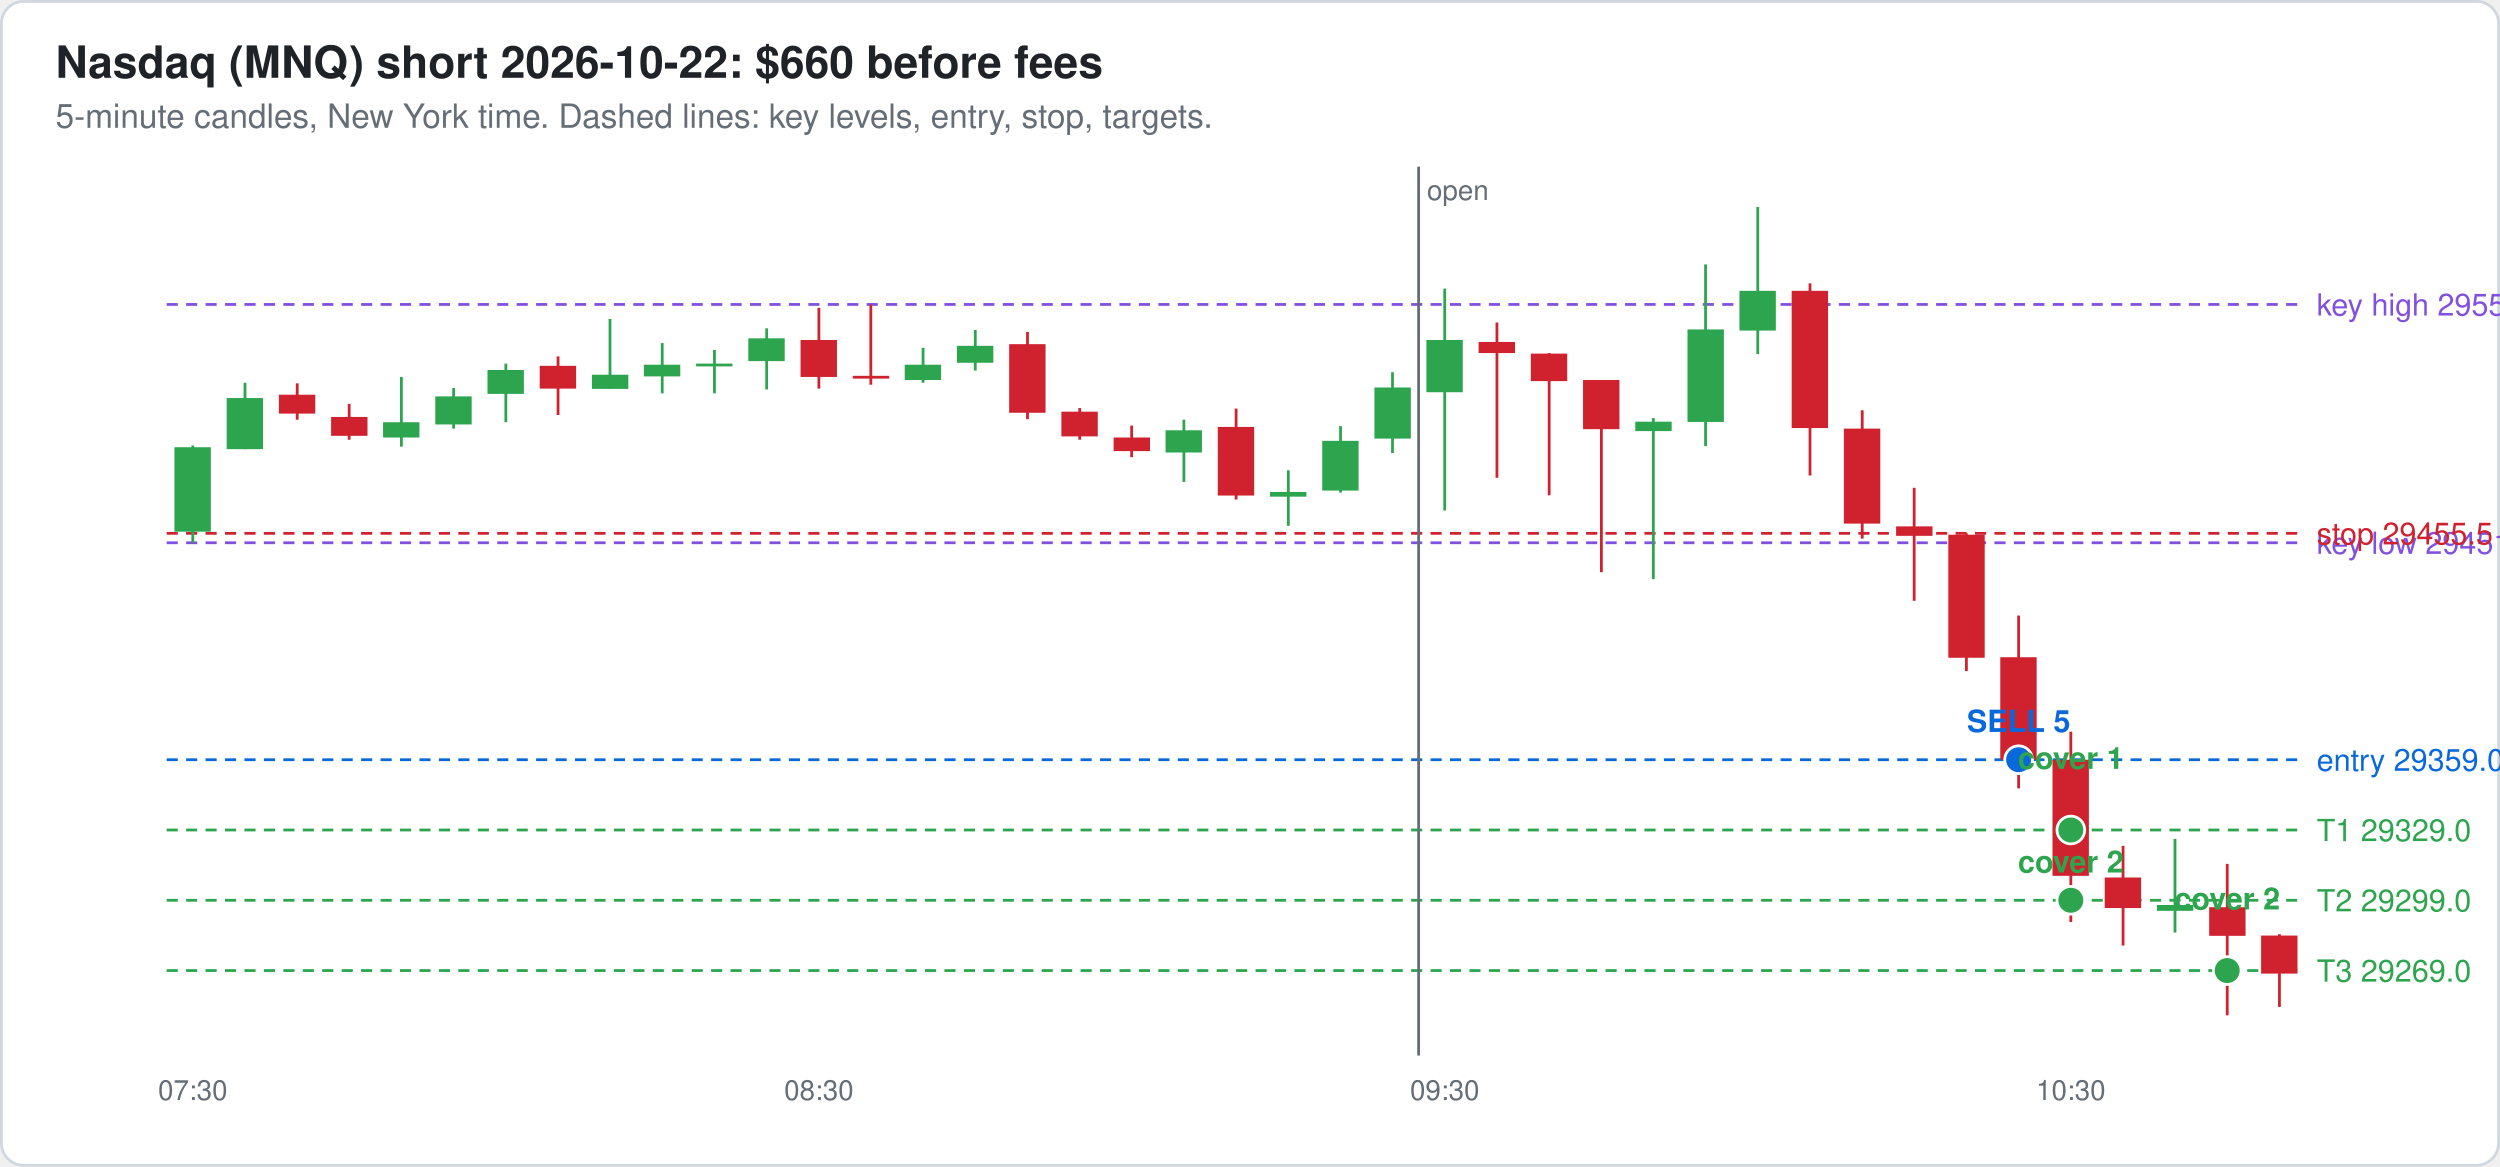
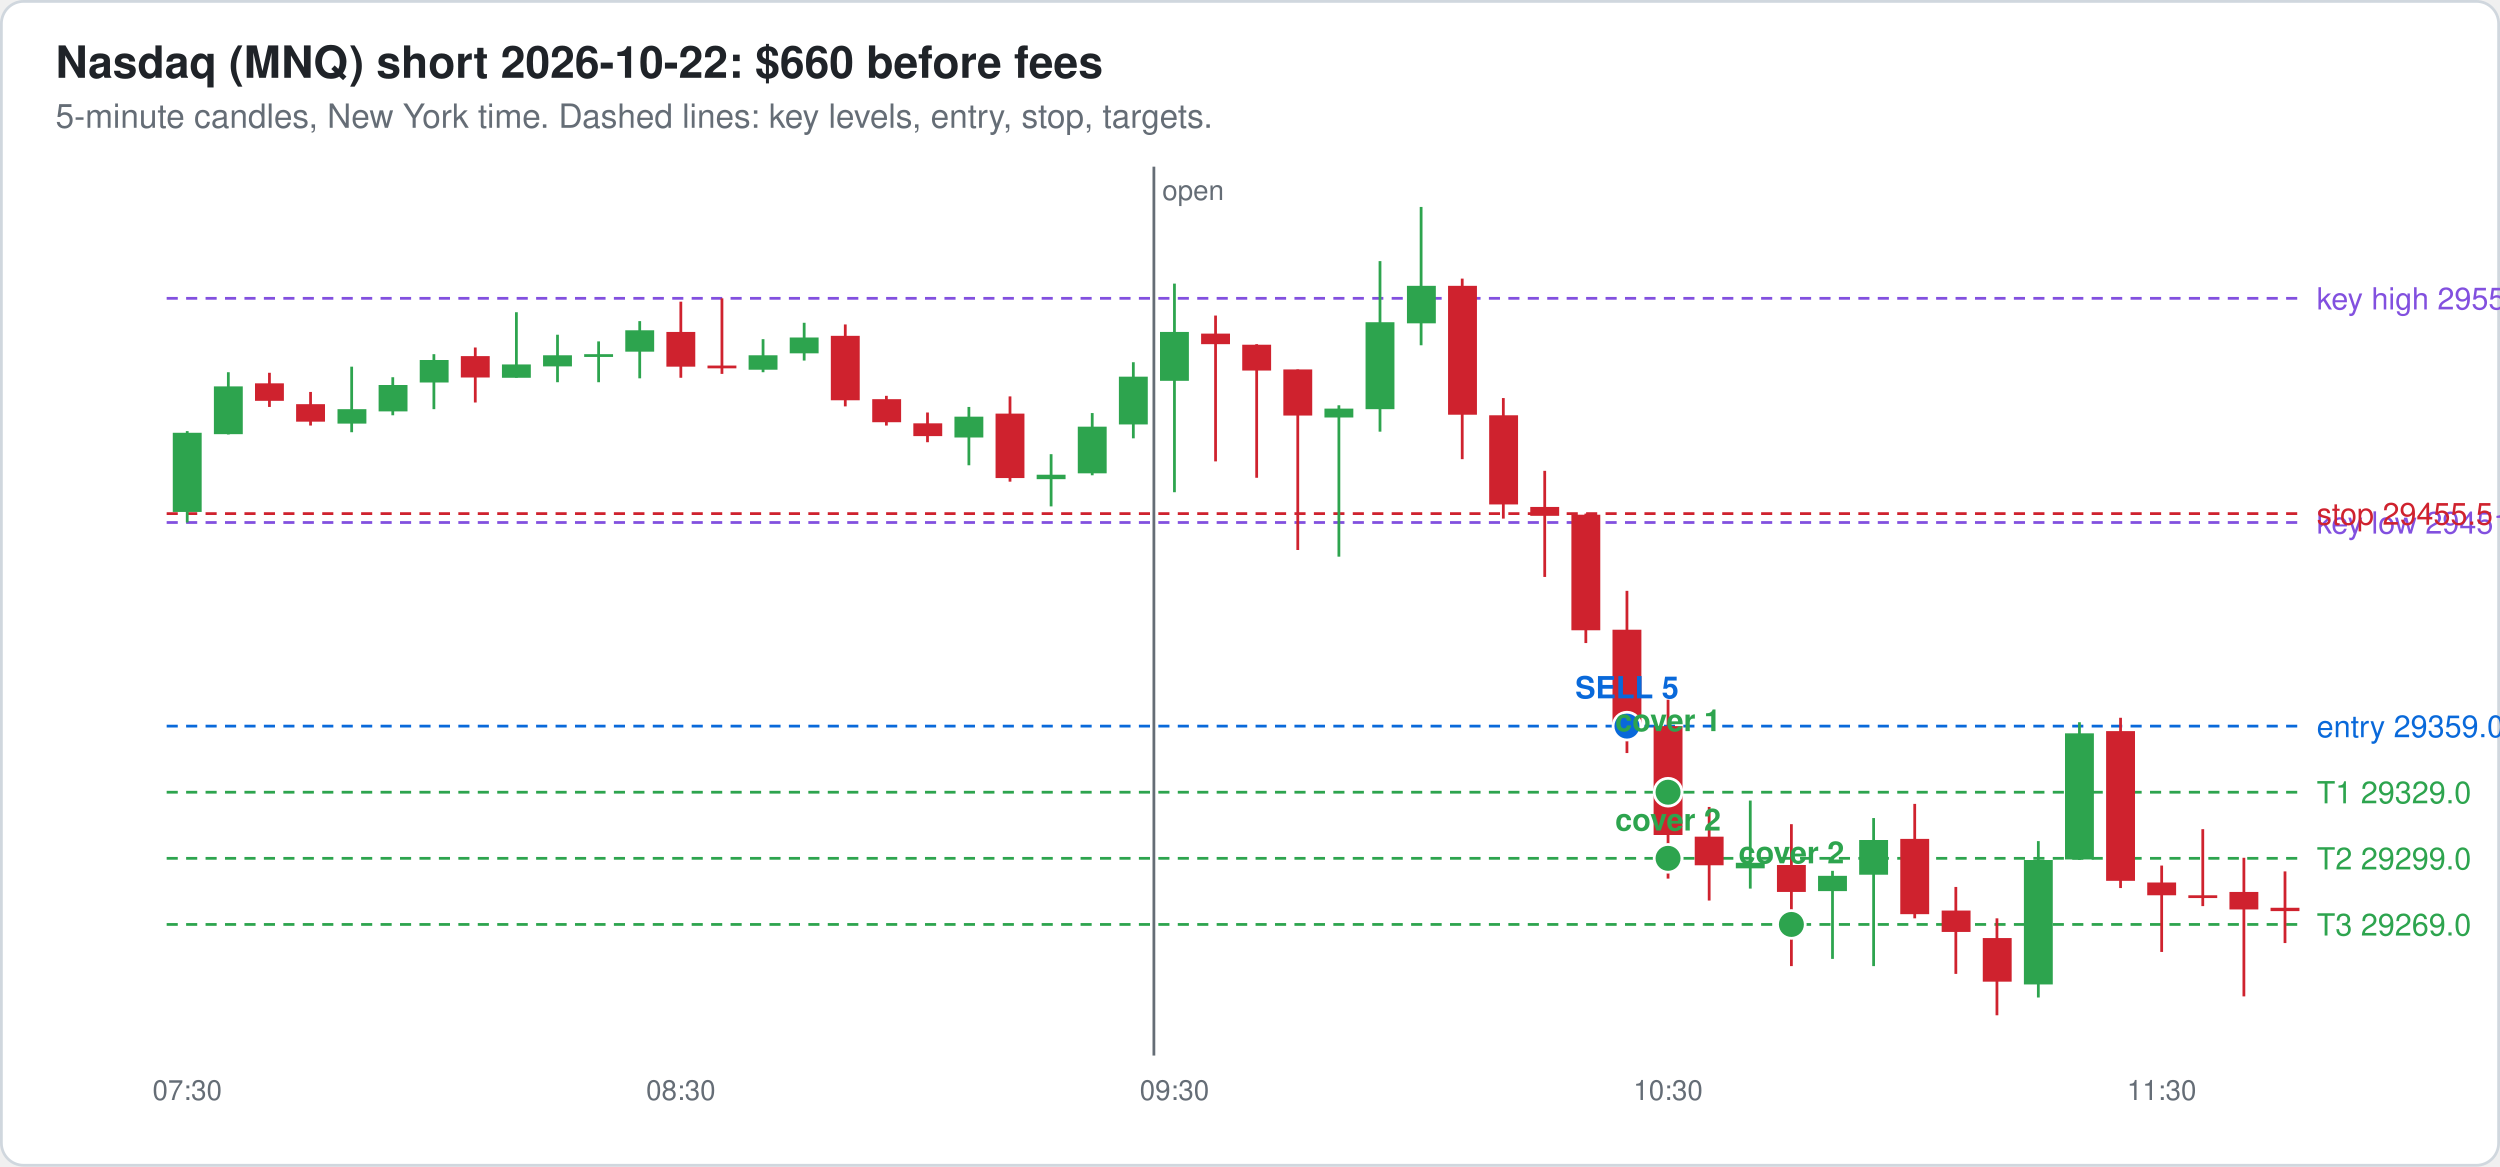
<svg xmlns="http://www.w3.org/2000/svg" width="900" height="420" viewBox="0 0 900 420" font-family="Helvetica, Arial, sans-serif">
  <rect x="0.5" y="0.5" width="899" height="419" rx="8" fill="#ffffff" stroke="#d0d7de" />
  <text x="20" y="28" font-size="16" font-weight="bold" fill="#1f2328">Nasdaq (MNQ) short 2026-10-22: $660 before fees</text>
  <text x="20" y="46" font-size="12" fill="#656d76">5-minute candles, New York time. Dashed lines: key levels, entry, stop, targets.</text>
-   <line x1="60" x2="830" y1="109.6" y2="109.6" stroke="#8250df" stroke-dasharray="4 3" />
-   <text x="834" y="113.6" font-size="11" fill="#8250df">key high 29553.25</text>
-   <line x1="60" x2="830" y1="195.4" y2="195.4" stroke="#8250df" stroke-dasharray="4 3" />
-   <text x="834" y="199.4" font-size="11" fill="#8250df">key low 29451.5</text>
-   <line x1="60" x2="830" y1="273.5" y2="273.5" stroke="#0969da" stroke-dasharray="4 3" />
-   <text x="834" y="277.5" font-size="11" fill="#0969da">entry 29359.0</text>
-   <line x1="60" x2="830" y1="192.0" y2="192.0" stroke="#cf222e" stroke-dasharray="4 3" />
-   <text x="834" y="196.0" font-size="11" fill="#cf222e">stop 29455.5</text>
-   <line x1="60" x2="830" y1="298.8" y2="298.8" stroke="#2da44e" stroke-dasharray="4 3" />
-   <text x="834" y="302.8" font-size="11" fill="#2da44e">T1 29329.0</text>
-   <line x1="60" x2="830" y1="324.1" y2="324.1" stroke="#2da44e" stroke-dasharray="4 3" />
-   <text x="834" y="328.1" font-size="11" fill="#2da44e">T2 29299.0</text>
-   <line x1="60" x2="830" y1="349.4" y2="349.4" stroke="#2da44e" stroke-dasharray="4 3" />
-   <text x="834" y="353.4" font-size="11" fill="#2da44e">T3 29269.0</text>
-   <line x1="69.4" x2="69.4" y1="160.4" y2="195.4" stroke="#2da44e" />
-   <rect x="62.8" y="161.0" width="13.1" height="30.4" fill="#2da44e" />
-   <text x="69.4" y="396" font-size="10" text-anchor="middle" fill="#656d76">07:30</text>
-   <line x1="88.2" x2="88.2" y1="137.8" y2="161.7" stroke="#2da44e" />
-   <rect x="81.6" y="143.3" width="13.1" height="18.4" fill="#2da44e" />
-   <line x1="107.0" x2="107.0" y1="138.0" y2="151.1" stroke="#cf222e" />
-   <rect x="100.4" y="142.1" width="13.1" height="6.8" fill="#cf222e" />
-   <line x1="125.7" x2="125.7" y1="145.4" y2="158.3" stroke="#cf222e" />
-   <rect x="119.2" y="150.1" width="13.1" height="6.8" fill="#cf222e" />
-   <line x1="144.5" x2="144.5" y1="135.7" y2="160.8" stroke="#2da44e" />
-   <rect x="137.9" y="152.0" width="13.1" height="5.5" fill="#2da44e" />
-   <line x1="163.3" x2="163.3" y1="139.7" y2="154.3" stroke="#2da44e" />
-   <rect x="156.7" y="142.7" width="13.1" height="10.1" fill="#2da44e" />
-   <line x1="182.1" x2="182.1" y1="130.9" y2="152.0" stroke="#2da44e" />
-   <rect x="175.5" y="133.2" width="13.1" height="8.6" fill="#2da44e" />
-   <line x1="200.9" x2="200.9" y1="128.3" y2="149.4" stroke="#cf222e" />
-   <rect x="194.3" y="131.7" width="13.1" height="8.2" fill="#cf222e" />
-   <line x1="219.6" x2="219.6" y1="114.8" y2="139.9" stroke="#2da44e" />
-   <rect x="213.1" y="134.9" width="13.1" height="5.1" fill="#2da44e" />
-   <line x1="238.4" x2="238.4" y1="123.5" y2="141.6" stroke="#2da44e" />
-   <rect x="231.8" y="131.3" width="13.1" height="4.2" fill="#2da44e" />
-   <line x1="257.2" x2="257.2" y1="126.0" y2="141.6" stroke="#2da44e" />
-   <rect x="250.6" y="130.9" width="13.1" height="1.0" fill="#2da44e" />
-   <line x1="276.0" x2="276.0" y1="118.2" y2="140.2" stroke="#2da44e" />
-   <rect x="269.4" y="121.8" width="13.1" height="8.2" fill="#2da44e" />
-   <line x1="294.8" x2="294.8" y1="110.8" y2="139.9" stroke="#cf222e" />
-   <rect x="288.2" y="122.4" width="13.1" height="13.3" fill="#cf222e" />
-   <text x="294.8" y="396" font-size="10" text-anchor="middle" fill="#656d76">08:30</text>
-   <line x1="313.5" x2="313.5" y1="109.6" y2="138.5" stroke="#cf222e" />
-   <rect x="307.0" y="135.3" width="13.1" height="1.0" fill="#cf222e" />
-   <line x1="332.3" x2="332.3" y1="125.2" y2="137.8" stroke="#2da44e" />
-   <rect x="325.7" y="131.3" width="13.1" height="5.5" fill="#2da44e" />
-   <line x1="351.1" x2="351.1" y1="118.8" y2="133.4" stroke="#2da44e" />
-   <rect x="344.5" y="124.5" width="13.1" height="6.1" fill="#2da44e" />
-   <line x1="369.9" x2="369.9" y1="119.5" y2="150.9" stroke="#cf222e" />
-   <rect x="363.3" y="123.9" width="13.1" height="24.7" fill="#cf222e" />
-   <line x1="388.7" x2="388.7" y1="146.9" y2="158.3" stroke="#cf222e" />
-   <rect x="382.1" y="148.2" width="13.1" height="8.9" fill="#cf222e" />
-   <line x1="407.4" x2="407.4" y1="153.2" y2="164.6" stroke="#cf222e" />
-   <rect x="400.9" y="157.5" width="13.1" height="4.9" fill="#cf222e" />
-   <line x1="426.2" x2="426.2" y1="151.1" y2="173.5" stroke="#2da44e" />
-   <rect x="419.6" y="154.9" width="13.1" height="8.0" fill="#2da44e" />
-   <line x1="445.0" x2="445.0" y1="147.1" y2="179.8" stroke="#cf222e" />
-   <rect x="438.4" y="153.7" width="13.1" height="24.7" fill="#cf222e" />
-   <line x1="463.8" x2="463.8" y1="169.3" y2="189.3" stroke="#2da44e" />
-   <rect x="457.2" y="177.1" width="13.1" height="1.7" fill="#2da44e" />
-   <line x1="482.6" x2="482.6" y1="153.4" y2="177.3" stroke="#2da44e" />
-   <rect x="476.0" y="158.7" width="13.1" height="17.9" fill="#2da44e" />
-   <line x1="501.3" x2="501.3" y1="134.0" y2="163.1" stroke="#2da44e" />
-   <rect x="494.8" y="139.5" width="13.1" height="18.4" fill="#2da44e" />
-   <line x1="520.1" x2="520.1" y1="103.9" y2="183.8" stroke="#2da44e" />
-   <rect x="513.5" y="122.4" width="13.1" height="18.8" fill="#2da44e" />
-   <text x="520.1" y="396" font-size="10" text-anchor="middle" fill="#656d76">09:30</text>
-   <line x1="538.9" x2="538.9" y1="116.1" y2="172.0" stroke="#cf222e" />
-   <rect x="532.3" y="123.1" width="13.1" height="4.0" fill="#cf222e" />
-   <line x1="557.7" x2="557.7" y1="127.1" y2="178.3" stroke="#cf222e" />
-   <rect x="551.1" y="127.3" width="13.1" height="9.9" fill="#cf222e" />
-   <line x1="576.5" x2="576.5" y1="136.8" y2="206.0" stroke="#cf222e" />
-   <rect x="569.9" y="136.8" width="13.1" height="17.7" fill="#cf222e" />
-   <line x1="595.2" x2="595.2" y1="150.5" y2="208.5" stroke="#2da44e" />
-   <rect x="588.7" y="151.8" width="13.1" height="3.4" fill="#2da44e" />
-   <line x1="614.0" x2="614.0" y1="95.2" y2="160.6" stroke="#2da44e" />
-   <rect x="607.5" y="118.6" width="13.1" height="33.3" fill="#2da44e" />
-   <line x1="632.8" x2="632.8" y1="74.5" y2="127.5" stroke="#2da44e" />
-   <rect x="626.2" y="104.7" width="13.1" height="14.3" fill="#2da44e" />
-   <line x1="651.6" x2="651.6" y1="102.0" y2="171.2" stroke="#cf222e" />
-   <rect x="645.0" y="104.7" width="13.1" height="49.4" fill="#cf222e" />
-   <line x1="670.4" x2="670.4" y1="147.7" y2="193.9" stroke="#cf222e" />
-   <rect x="663.8" y="154.3" width="13.1" height="34.2" fill="#cf222e" />
-   <line x1="689.1" x2="689.1" y1="175.6" y2="216.3" stroke="#cf222e" />
-   <rect x="682.6" y="189.5" width="13.1" height="3.4" fill="#cf222e" />
-   <line x1="707.9" x2="707.9" y1="192.0" y2="241.6" stroke="#cf222e" />
-   <rect x="701.4" y="192.5" width="13.1" height="44.3" fill="#cf222e" />
-   <line x1="726.7" x2="726.7" y1="221.6" y2="283.8" stroke="#cf222e" />
-   <rect x="720.1" y="236.6" width="13.1" height="36.9" fill="#cf222e" />
-   <line x1="745.5" x2="745.5" y1="263.4" y2="331.9" stroke="#cf222e" />
-   <rect x="738.9" y="273.5" width="13.1" height="41.8" fill="#cf222e" />
-   <text x="745.5" y="396" font-size="10" text-anchor="middle" fill="#656d76">10:30</text>
-   <line x1="764.3" x2="764.3" y1="304.5" y2="340.4" stroke="#cf222e" />
-   <rect x="757.7" y="315.9" width="13.1" height="11.0" fill="#cf222e" />
-   <line x1="783.0" x2="783.0" y1="302.0" y2="335.7" stroke="#2da44e" />
-   <rect x="776.5" y="325.8" width="13.1" height="2.1" fill="#2da44e" />
-   <line x1="801.8" x2="801.8" y1="311.0" y2="365.5" stroke="#cf222e" />
-   <rect x="795.3" y="326.6" width="13.1" height="10.3" fill="#cf222e" />
-   <line x1="820.6" x2="820.6" y1="336.3" y2="362.5" stroke="#cf222e" />
-   <rect x="814.0" y="336.8" width="13.1" height="13.7" fill="#cf222e" />
-   <line x1="510.7" x2="510.7" y1="60" y2="380" stroke="#656d76" />
-   <text x="513.7" y="72" font-size="10" fill="#656d76">open</text>
-   <circle cx="726.7" cy="273.5" r="5" fill="#0969da" stroke="#fff" />
-   <text x="726.7" y="263.5" font-size="11" font-weight="bold" text-anchor="middle" fill="#0969da">SELL 5</text>
-   <circle cx="745.5" cy="298.8" r="5" fill="#2da44e" stroke="#fff" />
-   <text x="745.5" y="276.8" font-size="11" font-weight="bold" text-anchor="middle" fill="#2da44e">cover 1</text>
-   <circle cx="745.5" cy="324.1" r="5" fill="#2da44e" stroke="#fff" />
-   <text x="745.5" y="314.1" font-size="11" font-weight="bold" text-anchor="middle" fill="#2da44e">cover 2</text>
-   <circle cx="801.8" cy="349.4" r="5" fill="#2da44e" stroke="#fff" />
-   <text x="801.8" y="327.4" font-size="11" font-weight="bold" text-anchor="middle" fill="#2da44e">cover 2</text>
+   <line x1="60" x2="830" y1="107.4" y2="107.4" stroke="#8250df" stroke-dasharray="4 3" />
+   <text x="834" y="111.4" font-size="11" fill="#8250df">key high 29553.25</text>
+   <line x1="60" x2="830" y1="188.1" y2="188.1" stroke="#8250df" stroke-dasharray="4 3" />
+   <text x="834" y="192.1" font-size="11" fill="#8250df">key low 29451.5</text>
+   <line x1="60" x2="830" y1="261.4" y2="261.4" stroke="#0969da" stroke-dasharray="4 3" />
+   <text x="834" y="265.4" font-size="11" fill="#0969da">entry 29359.0</text>
+   <line x1="60" x2="830" y1="184.9" y2="184.9" stroke="#cf222e" stroke-dasharray="4 3" />
+   <text x="834" y="188.9" font-size="11" fill="#cf222e">stop 29455.5</text>
+   <line x1="60" x2="830" y1="285.2" y2="285.2" stroke="#2da44e" stroke-dasharray="4 3" />
+   <text x="834" y="289.2" font-size="11" fill="#2da44e">T1 29329.0</text>
+   <line x1="60" x2="830" y1="309.0" y2="309.0" stroke="#2da44e" stroke-dasharray="4 3" />
+   <text x="834" y="313.0" font-size="11" fill="#2da44e">T2 29299.0</text>
+   <line x1="60" x2="830" y1="332.8" y2="332.8" stroke="#2da44e" stroke-dasharray="4 3" />
+   <text x="834" y="336.8" font-size="11" fill="#2da44e">T3 29269.0</text>
+   <line x1="67.4" x2="67.4" y1="155.2" y2="188.1" stroke="#2da44e" />
+   <rect x="62.2" y="155.8" width="10.4" height="28.5" fill="#2da44e" />
+   <text x="67.4" y="396" font-size="10" text-anchor="middle" fill="#656d76">07:30</text>
+   <line x1="82.2" x2="82.2" y1="134.0" y2="156.4" stroke="#2da44e" />
+   <rect x="77.0" y="139.1" width="10.4" height="17.2" fill="#2da44e" />
+   <line x1="97.0" x2="97.0" y1="134.2" y2="146.5" stroke="#cf222e" />
+   <rect x="91.8" y="138.0" width="10.4" height="6.3" fill="#cf222e" />
+   <line x1="111.8" x2="111.8" y1="141.1" y2="153.2" stroke="#cf222e" />
+   <rect x="106.6" y="145.5" width="10.4" height="6.3" fill="#cf222e" />
+   <line x1="126.6" x2="126.6" y1="132.0" y2="155.6" stroke="#2da44e" />
+   <rect x="121.5" y="147.3" width="10.4" height="5.2" fill="#2da44e" />
+   <line x1="141.4" x2="141.4" y1="135.8" y2="149.5" stroke="#2da44e" />
+   <rect x="136.3" y="138.6" width="10.4" height="9.5" fill="#2da44e" />
+   <line x1="156.2" x2="156.2" y1="127.5" y2="147.3" stroke="#2da44e" />
+   <rect x="151.1" y="129.6" width="10.4" height="8.1" fill="#2da44e" />
+   <line x1="171.1" x2="171.1" y1="125.1" y2="144.9" stroke="#cf222e" />
+   <rect x="165.9" y="128.2" width="10.4" height="7.7" fill="#cf222e" />
+   <line x1="185.9" x2="185.9" y1="112.4" y2="136.0" stroke="#2da44e" />
+   <rect x="180.7" y="131.2" width="10.4" height="4.8" fill="#2da44e" />
+   <line x1="200.7" x2="200.7" y1="120.5" y2="137.6" stroke="#2da44e" />
+   <rect x="195.5" y="127.9" width="10.4" height="4.0" fill="#2da44e" />
+   <line x1="215.5" x2="215.5" y1="122.9" y2="137.6" stroke="#2da44e" />
+   <rect x="210.3" y="127.5" width="10.4" height="1.0" fill="#2da44e" />
+   <line x1="230.3" x2="230.3" y1="115.6" y2="136.2" stroke="#2da44e" />
+   <rect x="225.1" y="118.9" width="10.4" height="7.7" fill="#2da44e" />
+   <line x1="245.1" x2="245.1" y1="108.6" y2="136.0" stroke="#cf222e" />
+   <rect x="239.9" y="119.5" width="10.4" height="12.5" fill="#cf222e" />
+   <text x="245.1" y="396" font-size="10" text-anchor="middle" fill="#656d76">08:30</text>
+   <line x1="259.9" x2="259.9" y1="107.4" y2="134.6" stroke="#cf222e" />
+   <rect x="254.7" y="131.6" width="10.4" height="1.0" fill="#cf222e" />
+   <line x1="274.7" x2="274.7" y1="122.1" y2="134.0" stroke="#2da44e" />
+   <rect x="269.5" y="127.9" width="10.4" height="5.2" fill="#2da44e" />
+   <line x1="289.5" x2="289.5" y1="116.2" y2="129.8" stroke="#2da44e" />
+   <rect x="284.3" y="121.5" width="10.4" height="5.7" fill="#2da44e" />
+   <line x1="304.3" x2="304.3" y1="116.8" y2="146.3" stroke="#cf222e" />
+   <rect x="299.1" y="120.9" width="10.4" height="23.2" fill="#cf222e" />
+   <line x1="319.1" x2="319.1" y1="142.5" y2="153.2" stroke="#cf222e" />
+   <rect x="314.0" y="143.7" width="10.4" height="8.3" fill="#cf222e" />
+   <line x1="333.9" x2="333.9" y1="148.5" y2="159.2" stroke="#cf222e" />
+   <rect x="328.8" y="152.4" width="10.4" height="4.6" fill="#cf222e" />
+   <line x1="348.8" x2="348.8" y1="146.5" y2="167.5" stroke="#2da44e" />
+   <rect x="343.6" y="150.0" width="10.4" height="7.5" fill="#2da44e" />
+   <line x1="363.6" x2="363.6" y1="142.7" y2="173.4" stroke="#cf222e" />
+   <rect x="358.4" y="148.9" width="10.4" height="23.2" fill="#cf222e" />
+   <line x1="378.4" x2="378.4" y1="163.5" y2="182.3" stroke="#2da44e" />
+   <rect x="373.2" y="170.9" width="10.4" height="1.6" fill="#2da44e" />
+   <line x1="393.2" x2="393.2" y1="148.7" y2="171.1" stroke="#2da44e" />
+   <rect x="388.0" y="153.6" width="10.4" height="16.8" fill="#2da44e" />
+   <line x1="408.0" x2="408.0" y1="130.4" y2="157.8" stroke="#2da44e" />
+   <rect x="402.8" y="135.6" width="10.4" height="17.2" fill="#2da44e" />
+   <line x1="422.8" x2="422.8" y1="102.1" y2="177.2" stroke="#2da44e" />
+   <rect x="417.6" y="119.5" width="10.4" height="17.6" fill="#2da44e" />
+   <text x="422.8" y="396" font-size="10" text-anchor="middle" fill="#656d76">09:30</text>
+   <line x1="437.6" x2="437.6" y1="113.6" y2="166.1" stroke="#cf222e" />
+   <rect x="432.4" y="120.1" width="10.4" height="3.8" fill="#cf222e" />
+   <line x1="452.4" x2="452.4" y1="123.9" y2="172.0" stroke="#cf222e" />
+   <rect x="447.2" y="124.1" width="10.4" height="9.3" fill="#cf222e" />
+   <line x1="467.2" x2="467.2" y1="133.0" y2="198.0" stroke="#cf222e" />
+   <rect x="462.0" y="133.0" width="10.4" height="16.6" fill="#cf222e" />
+   <line x1="482.0" x2="482.0" y1="145.9" y2="200.4" stroke="#2da44e" />
+   <rect x="476.8" y="147.1" width="10.4" height="3.2" fill="#2da44e" />
+   <line x1="496.8" x2="496.8" y1="94.0" y2="155.4" stroke="#2da44e" />
+   <rect x="491.6" y="116.0" width="10.4" height="31.3" fill="#2da44e" />
+   <line x1="511.6" x2="511.6" y1="74.5" y2="124.3" stroke="#2da44e" />
+   <rect x="506.5" y="102.9" width="10.4" height="13.5" fill="#2da44e" />
+   <line x1="526.4" x2="526.4" y1="100.3" y2="165.3" stroke="#cf222e" />
+   <rect x="521.3" y="102.9" width="10.4" height="46.4" fill="#cf222e" />
+   <line x1="541.2" x2="541.2" y1="143.3" y2="186.7" stroke="#cf222e" />
+   <rect x="536.1" y="149.5" width="10.4" height="32.1" fill="#cf222e" />
+   <line x1="556.1" x2="556.1" y1="169.5" y2="207.7" stroke="#cf222e" />
+   <rect x="550.9" y="182.5" width="10.4" height="3.2" fill="#cf222e" />
+   <line x1="570.9" x2="570.9" y1="184.9" y2="231.5" stroke="#cf222e" />
+   <rect x="565.7" y="185.3" width="10.4" height="41.6" fill="#cf222e" />
+   <line x1="585.7" x2="585.7" y1="212.7" y2="271.1" stroke="#cf222e" />
+   <rect x="580.5" y="226.7" width="10.4" height="34.7" fill="#cf222e" />
+   <line x1="600.5" x2="600.5" y1="251.9" y2="316.3" stroke="#cf222e" />
+   <rect x="595.3" y="261.4" width="10.4" height="39.2" fill="#cf222e" />
+   <text x="600.5" y="396" font-size="10" text-anchor="middle" fill="#656d76">10:30</text>
+   <line x1="615.3" x2="615.3" y1="290.5" y2="324.2" stroke="#cf222e" />
+   <rect x="610.1" y="301.2" width="10.4" height="10.3" fill="#cf222e" />
+   <line x1="630.1" x2="630.1" y1="288.2" y2="319.9" stroke="#2da44e" />
+   <rect x="624.9" y="310.6" width="10.4" height="2.0" fill="#2da44e" />
+   <line x1="644.9" x2="644.9" y1="296.7" y2="347.8" stroke="#cf222e" />
+   <rect x="639.7" y="311.4" width="10.4" height="9.7" fill="#cf222e" />
+   <line x1="659.7" x2="659.7" y1="313.5" y2="345.2" stroke="#2da44e" />
+   <rect x="654.5" y="315.3" width="10.4" height="5.5" fill="#2da44e" />
+   <line x1="674.5" x2="674.5" y1="294.5" y2="347.8" stroke="#2da44e" />
+   <rect x="669.3" y="302.4" width="10.4" height="12.5" fill="#2da44e" />
+   <line x1="689.3" x2="689.3" y1="289.4" y2="330.6" stroke="#cf222e" />
+   <rect x="684.1" y="302.0" width="10.4" height="27.1" fill="#cf222e" />
+   <line x1="704.1" x2="704.1" y1="319.3" y2="350.6" stroke="#cf222e" />
+   <rect x="699.0" y="327.8" width="10.4" height="7.7" fill="#cf222e" />
+   <line x1="718.9" x2="718.9" y1="330.6" y2="365.5" stroke="#cf222e" />
+   <rect x="713.8" y="337.7" width="10.4" height="15.7" fill="#cf222e" />
+   <line x1="733.8" x2="733.8" y1="302.8" y2="359.1" stroke="#2da44e" />
+   <rect x="728.6" y="309.6" width="10.4" height="44.8" fill="#2da44e" />
+   <line x1="748.6" x2="748.6" y1="260.0" y2="309.6" stroke="#2da44e" />
+   <rect x="743.4" y="264.0" width="10.4" height="45.4" fill="#2da44e" />
+   <line x1="763.4" x2="763.4" y1="258.4" y2="319.7" stroke="#cf222e" />
+   <rect x="758.2" y="263.2" width="10.4" height="53.9" fill="#cf222e" />
+   <line x1="778.2" x2="778.2" y1="311.6" y2="342.7" stroke="#cf222e" />
+   <rect x="773.0" y="317.7" width="10.4" height="4.6" fill="#cf222e" />
+   <text x="778.2" y="396" font-size="10" text-anchor="middle" fill="#656d76">11:30</text>
+   <line x1="793.0" x2="793.0" y1="298.5" y2="326.2" stroke="#cf222e" />
+   <rect x="787.8" y="322.3" width="10.4" height="1.0" fill="#cf222e" />
+   <line x1="807.8" x2="807.8" y1="308.8" y2="358.7" stroke="#cf222e" />
+   <rect x="802.6" y="321.1" width="10.4" height="6.3" fill="#cf222e" />
+   <line x1="822.6" x2="822.6" y1="313.7" y2="339.5" stroke="#cf222e" />
+   <rect x="817.4" y="326.8" width="10.4" height="1.2" fill="#cf222e" />
+   <line x1="415.4" x2="415.4" y1="60" y2="380" stroke="#656d76" />
+   <text x="418.4" y="72" font-size="10" fill="#656d76">open</text>
+   <circle cx="585.7" cy="261.4" r="5" fill="#0969da" stroke="#fff" />
+   <text x="585.7" y="251.4" font-size="11" font-weight="bold" text-anchor="middle" fill="#0969da">SELL 5</text>
+   <circle cx="600.5" cy="285.2" r="5" fill="#2da44e" stroke="#fff" />
+   <text x="600.5" y="263.2" font-size="11" font-weight="bold" text-anchor="middle" fill="#2da44e">cover 1</text>
+   <circle cx="600.5" cy="309.0" r="5" fill="#2da44e" stroke="#fff" />
+   <text x="600.5" y="299.0" font-size="11" font-weight="bold" text-anchor="middle" fill="#2da44e">cover 2</text>
+   <circle cx="644.9" cy="332.8" r="5" fill="#2da44e" stroke="#fff" />
+   <text x="644.9" y="310.8" font-size="11" font-weight="bold" text-anchor="middle" fill="#2da44e">cover 2</text>
</svg>
